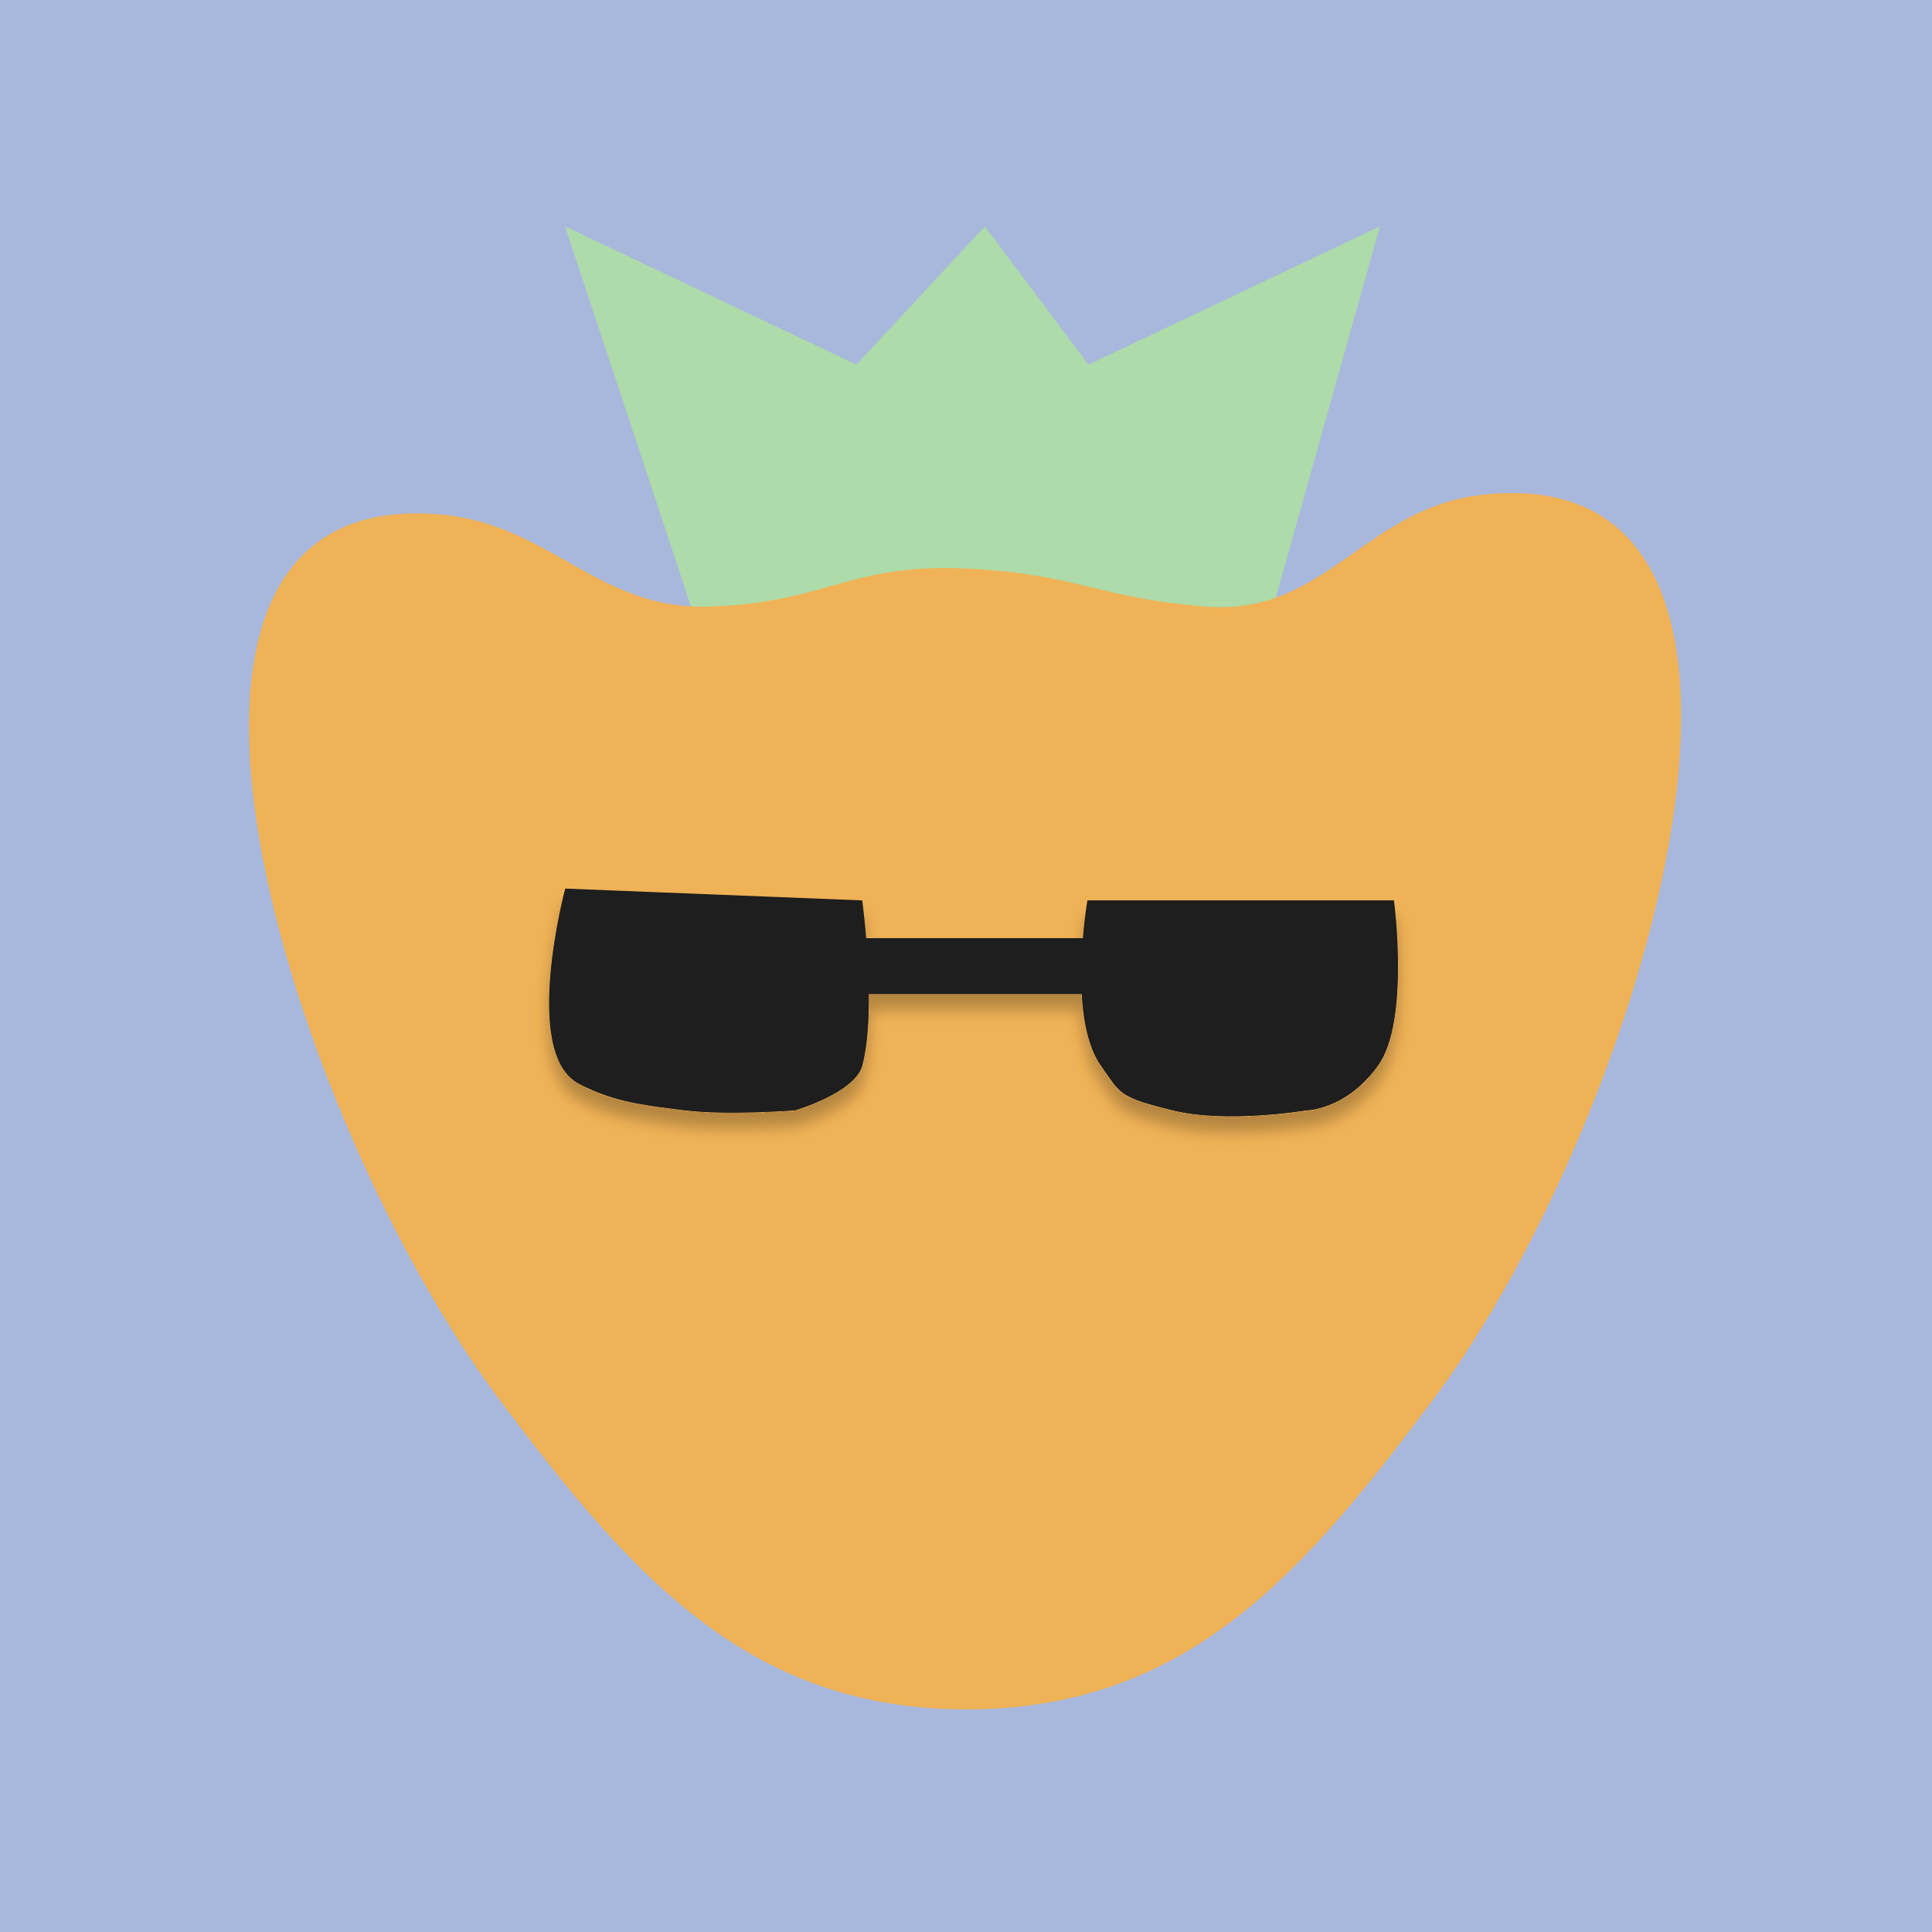
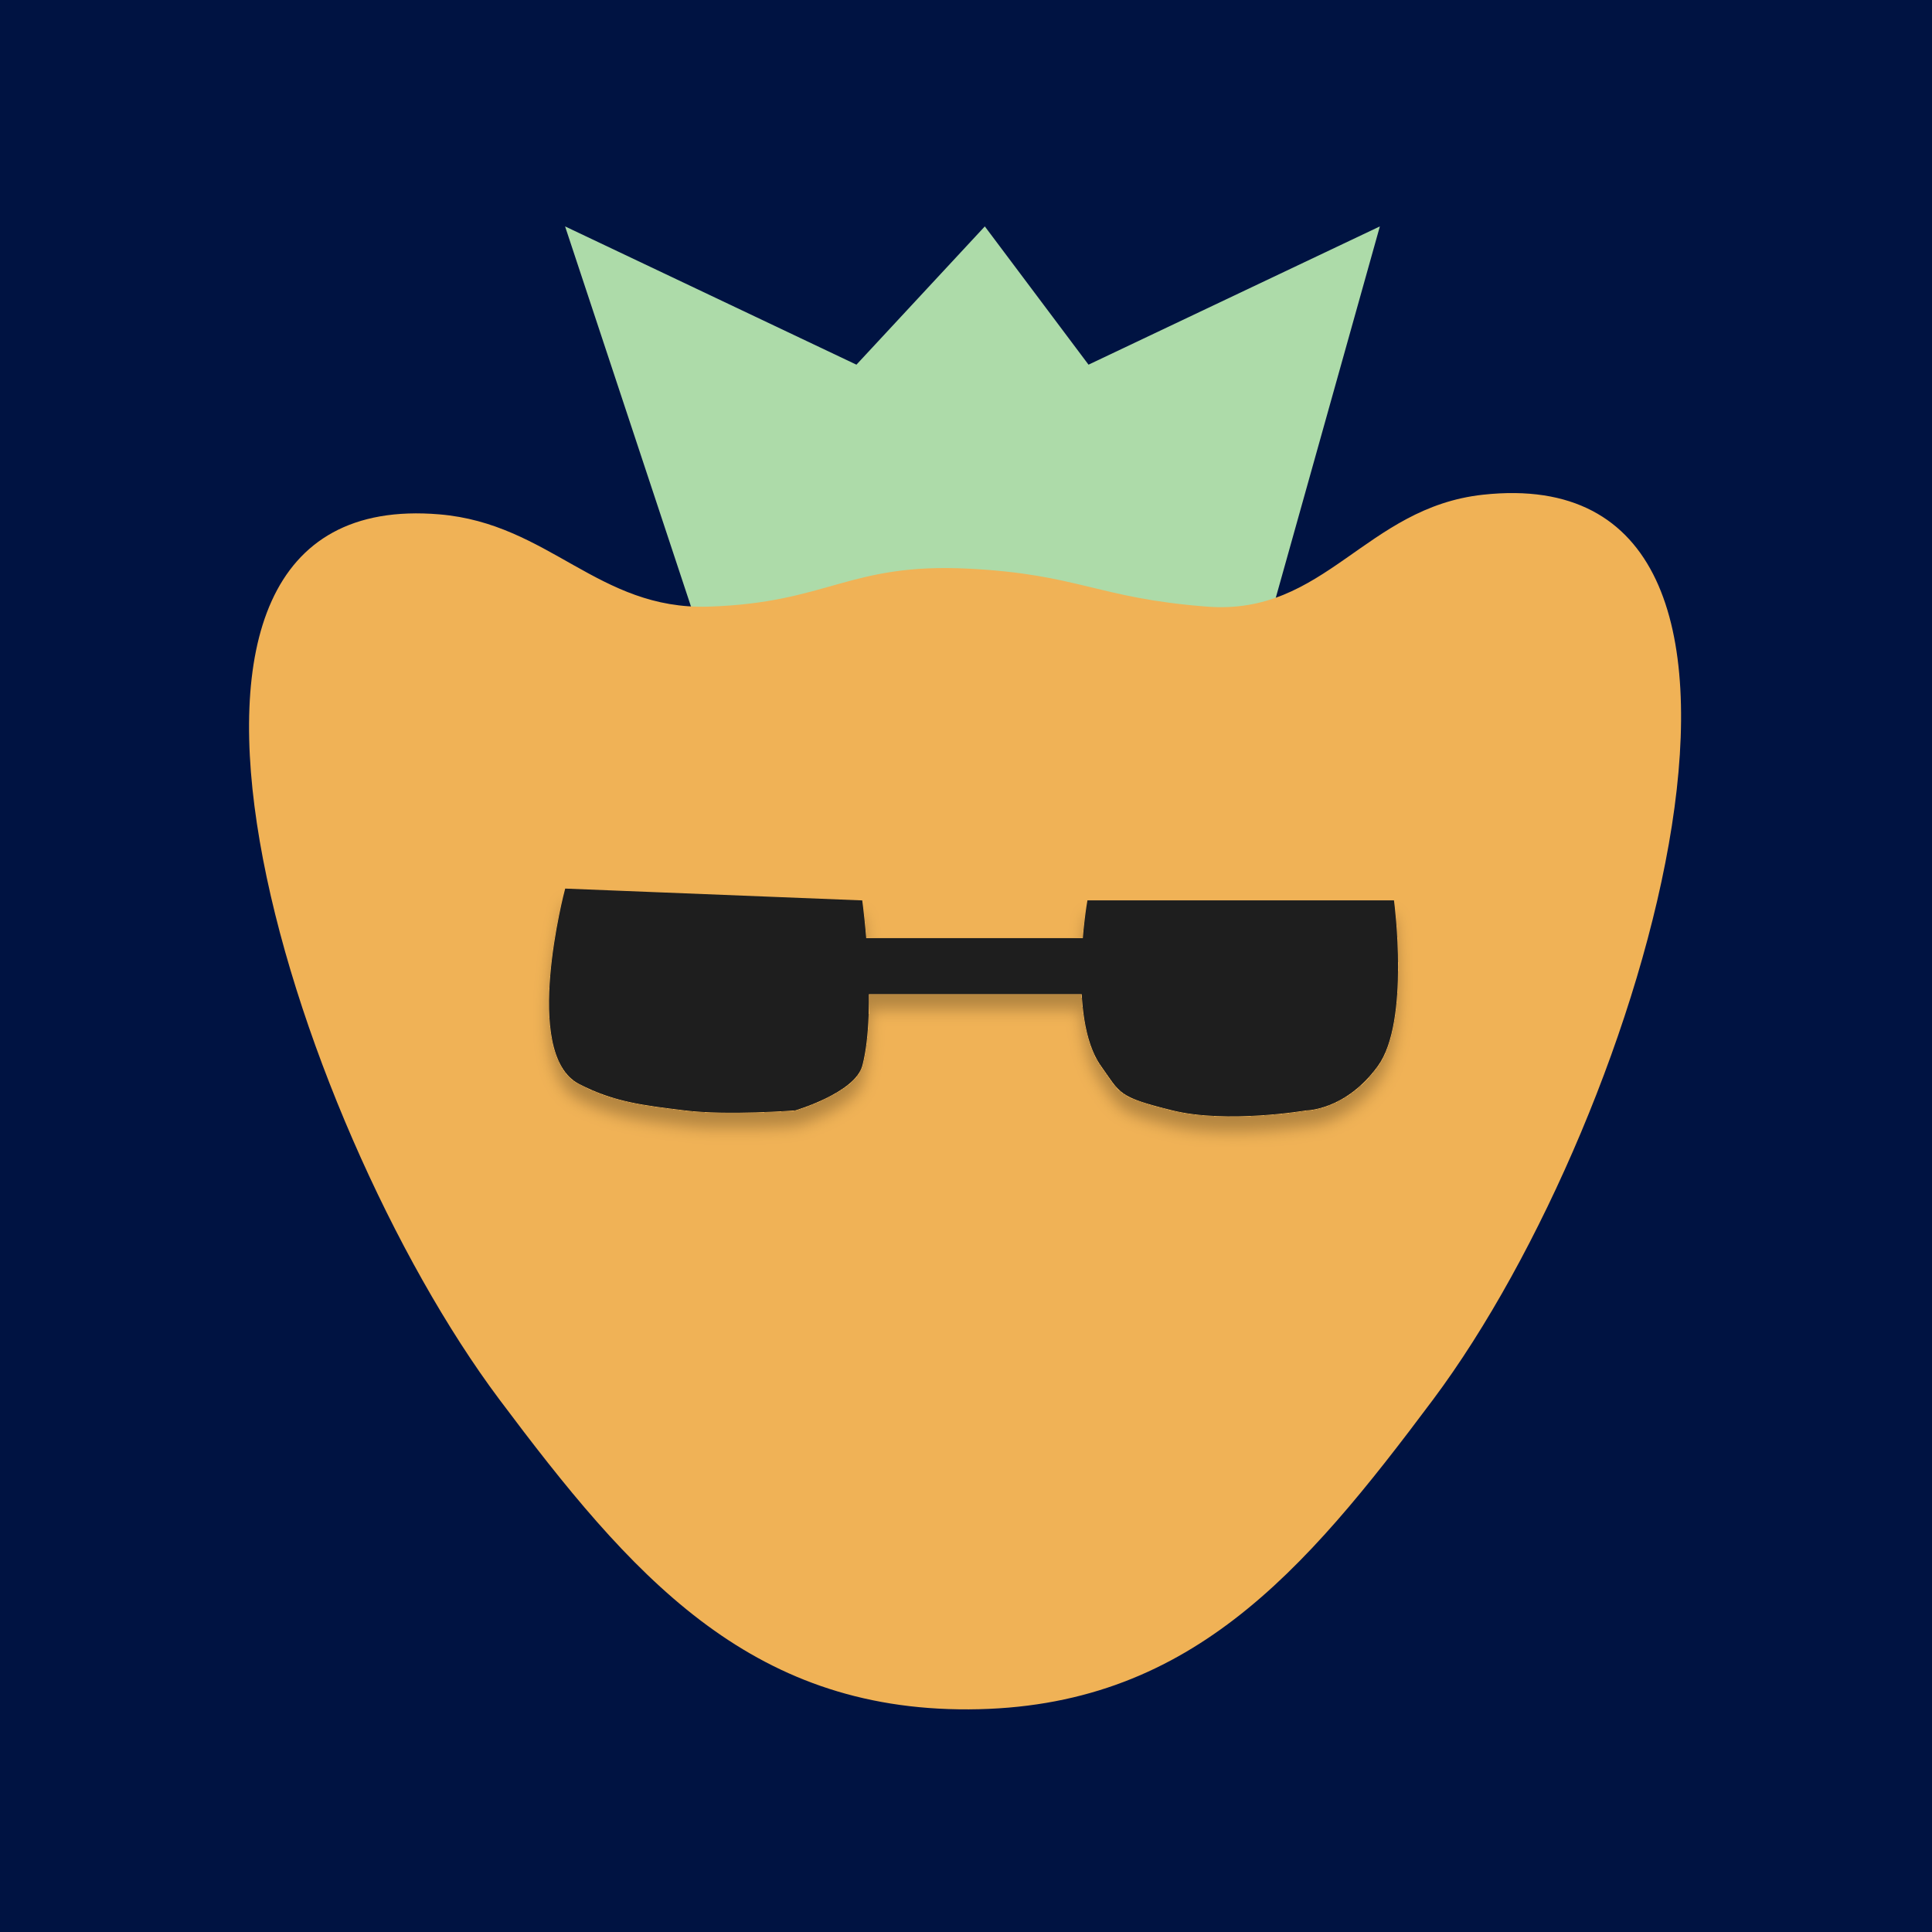
<svg xmlns="http://www.w3.org/2000/svg" width="512" height="512" viewBox="0 0 512 512" fill="none">
-   <rect width="512" height="512" fill="#A8B8DC" />
+   <rect width="512" height="512" fill="#001342" />
  <path d="M149.753 60L217.802 265.456H308.098L365.678 60L288.469 96.642L260.987 60L226.963 96.642L149.753 60Z" fill="#ADDBA9" />
  <path d="M187.703 160.765C158.542 161.671 145.548 138.775 116.479 136.314C23.605 128.454 77.02 297.011 132.357 370.895C167.069 417.24 198.262 453.284 256.733 452.998C314.776 452.715 345.375 416.934 379.786 370.895C436.236 295.371 487.661 120.822 393.018 131.102C361.772 134.495 351.215 163.184 319.876 160.765C290.717 158.515 285.943 152.188 256.733 150.705C224.856 149.086 219.607 159.774 187.703 160.765Z" fill="#F0B256" />
  <g filter="url(#filter0_d_2005_13)">
    <path d="M150.164 236L228.06 239.1C228.06 239.1 228.618 243.206 229.097 249.11H287.418C287.883 243.247 288.603 239.1 288.603 239.1H368.975C368.975 239.1 373.123 270.67 364.731 282.22C356.339 293.77 346.149 293.77 346.149 293.77C346.149 293.77 325.168 297.34 310.782 293.77C296.395 290.2 297.365 289.456 292.199 282.22C288.839 277.513 287.501 270.224 287.139 262.97H229.763C229.831 269.833 229.442 276.894 228.06 282.22C226.261 289.15 210.676 293.77 210.676 293.77C210.676 293.77 192.805 295.174 181.496 293.77C170.405 292.394 162.964 291.585 153.729 286.84C138.744 279.14 150.164 236 150.164 236Z" fill="#1E1E1E" />
    <path d="M287.418 249.11L287.058 256.04M290.401 256.04V249.11H228.06V256.04V262.97H290.401L293.398 251.42M150.164 236L228.06 239.1C228.06 239.1 231.909 267.386 228.06 282.22C226.261 289.15 210.676 293.77 210.676 293.77C210.676 293.77 192.805 295.174 181.496 293.77C170.405 292.394 162.964 291.585 153.729 286.84C138.744 279.14 150.164 236 150.164 236ZM288.603 239.1C288.603 239.1 283.288 269.739 292.199 282.22C297.365 289.456 296.395 290.2 310.782 293.77C325.168 297.34 346.149 293.77 346.149 293.77C346.149 293.77 356.339 293.77 364.731 282.22C373.123 270.67 368.975 239.1 368.975 239.1H288.603Z" stroke="#1E1E1E" />
  </g>
  <defs>
    <filter id="filter0_d_2005_13" x="141.5" y="235.484" width="233" height="68.373" filterUnits="userSpaceOnUse" color-interpolation-filters="sRGB">
      <feFlood flood-opacity="0" result="BackgroundImageFix" />
      <feColorMatrix in="SourceAlpha" type="matrix" values="0 0 0 0 0 0 0 0 0 0 0 0 0 0 0 0 0 0 127 0" result="hardAlpha" />
      <feOffset dy="4" />
      <feGaussianBlur stdDeviation="2" />
      <feComposite in2="hardAlpha" operator="out" />
      <feColorMatrix type="matrix" values="0 0 0 0 0 0 0 0 0 0 0 0 0 0 0 0 0 0 0.25 0" />
      <feBlend mode="normal" in2="BackgroundImageFix" result="effect1_dropShadow_2005_13" />
      <feBlend mode="normal" in="SourceGraphic" in2="effect1_dropShadow_2005_13" result="shape" />
    </filter>
  </defs>
</svg>
